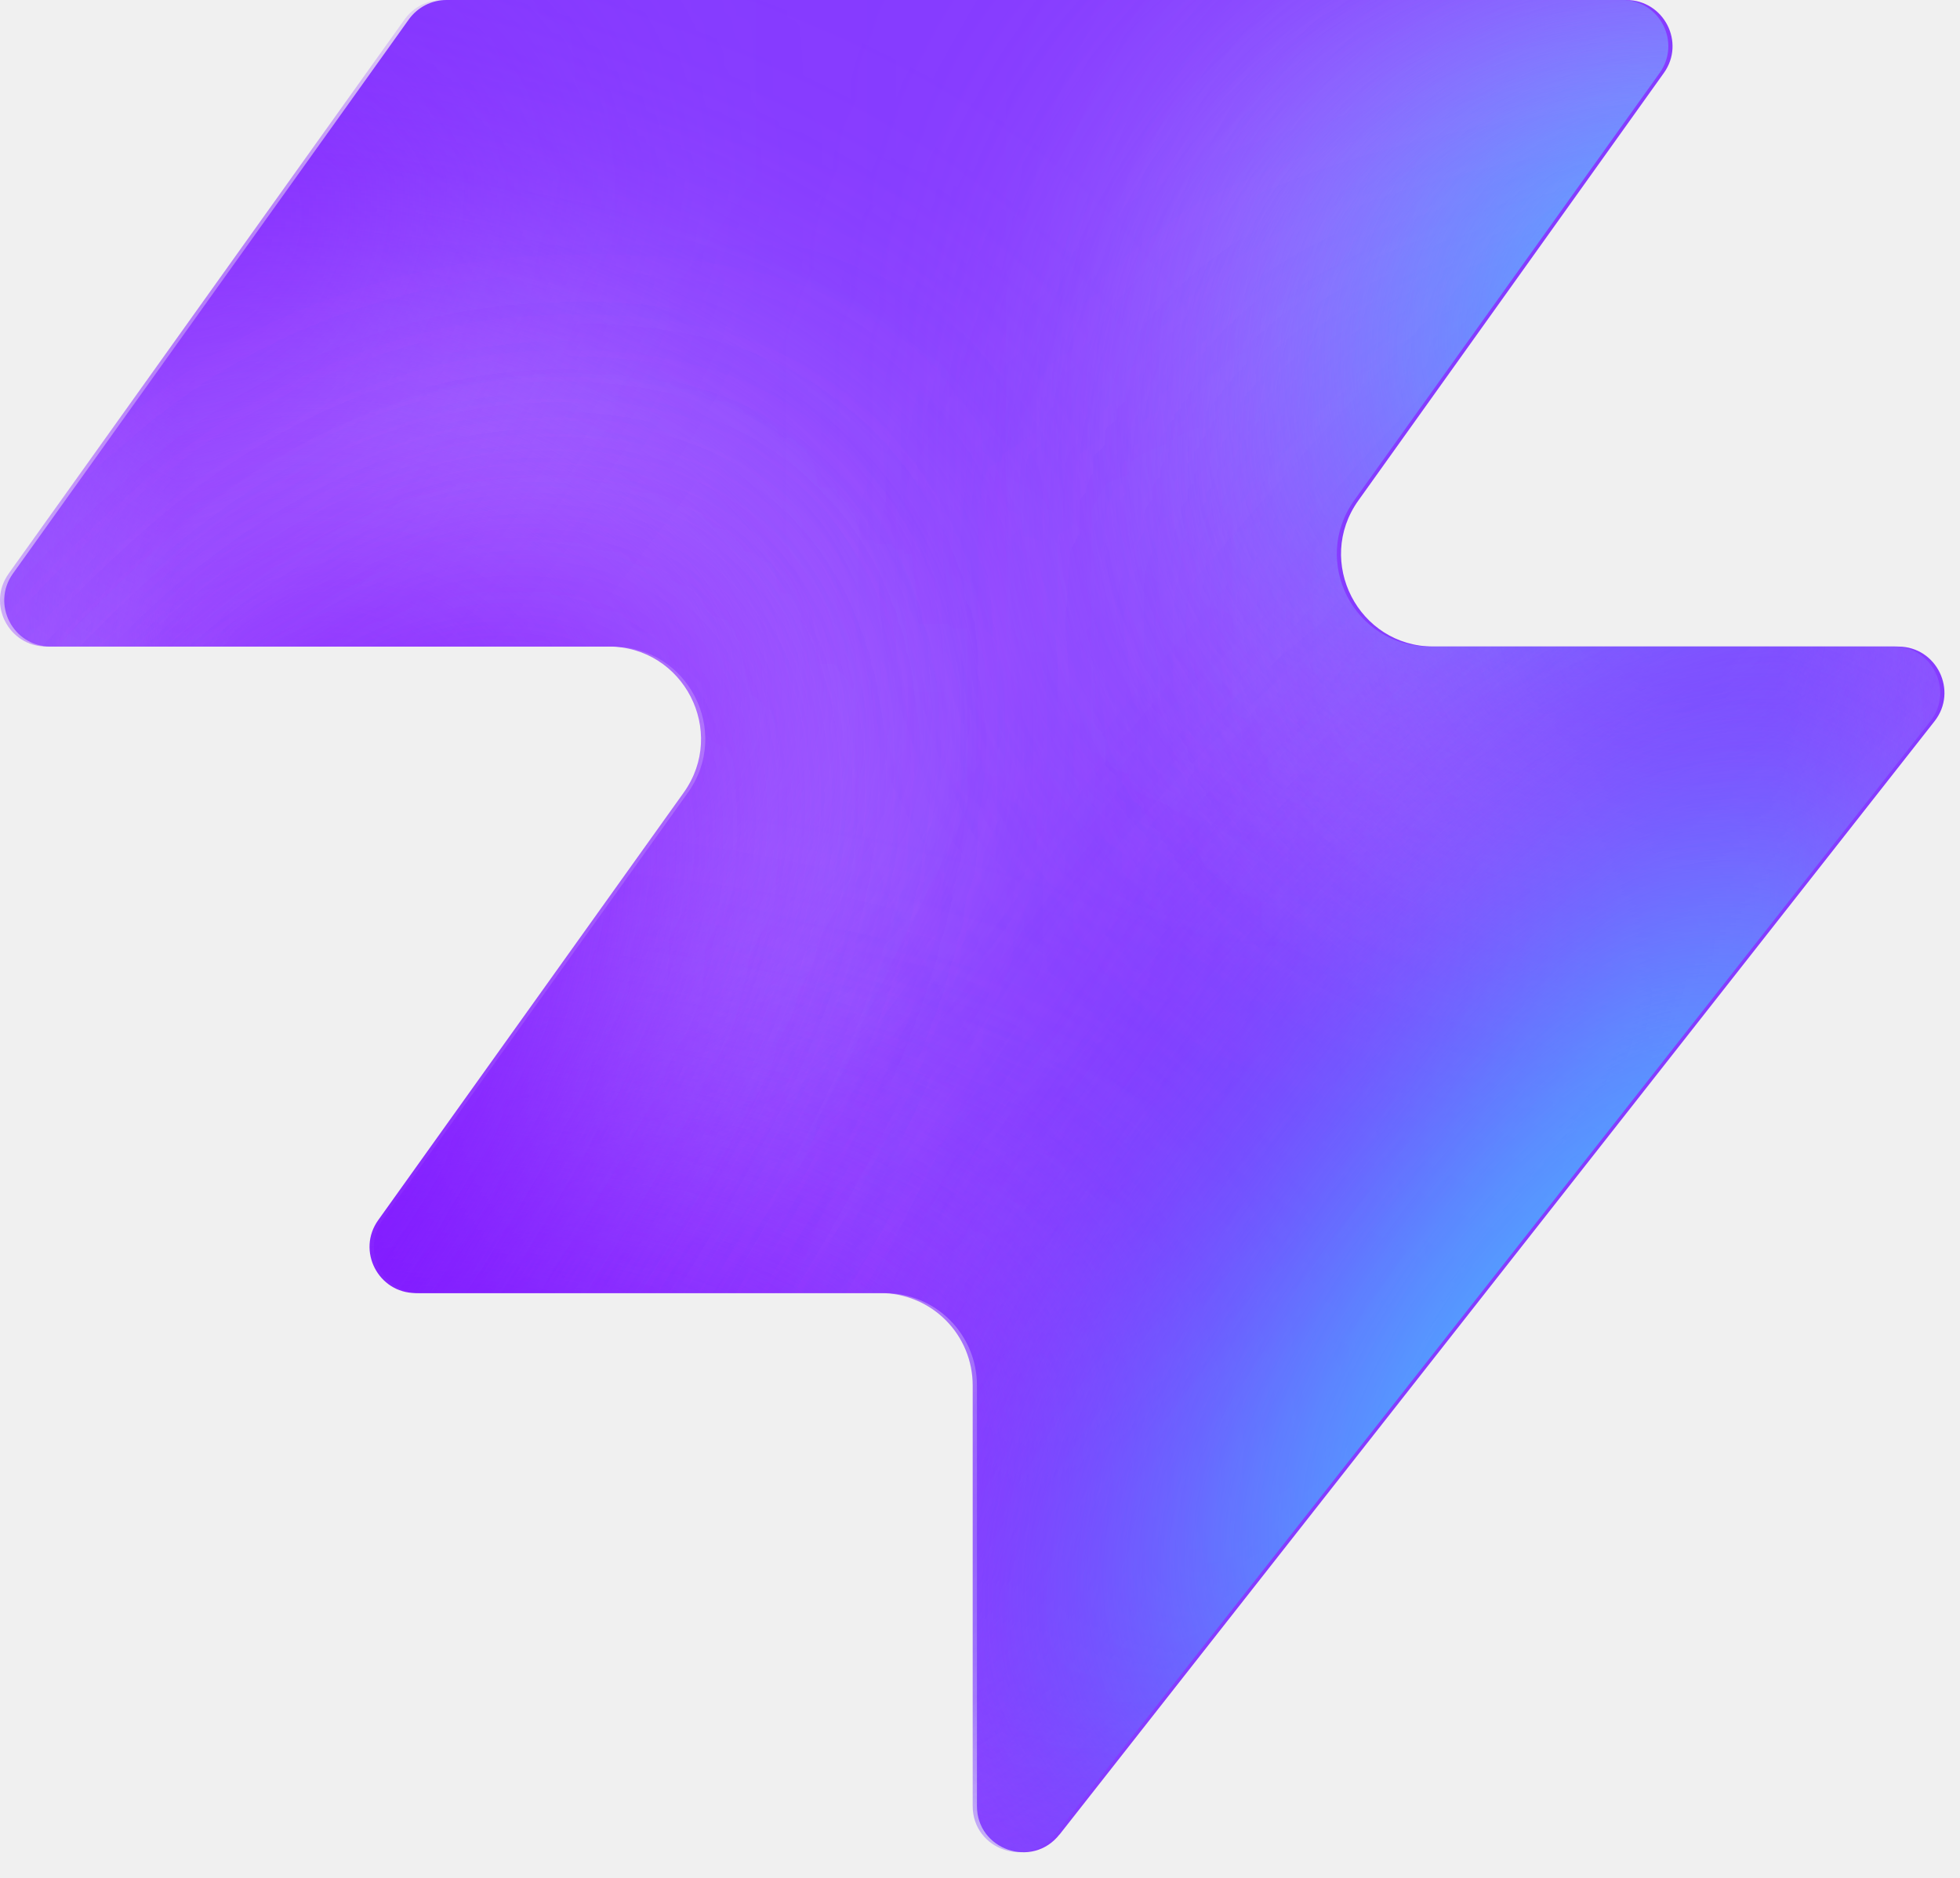
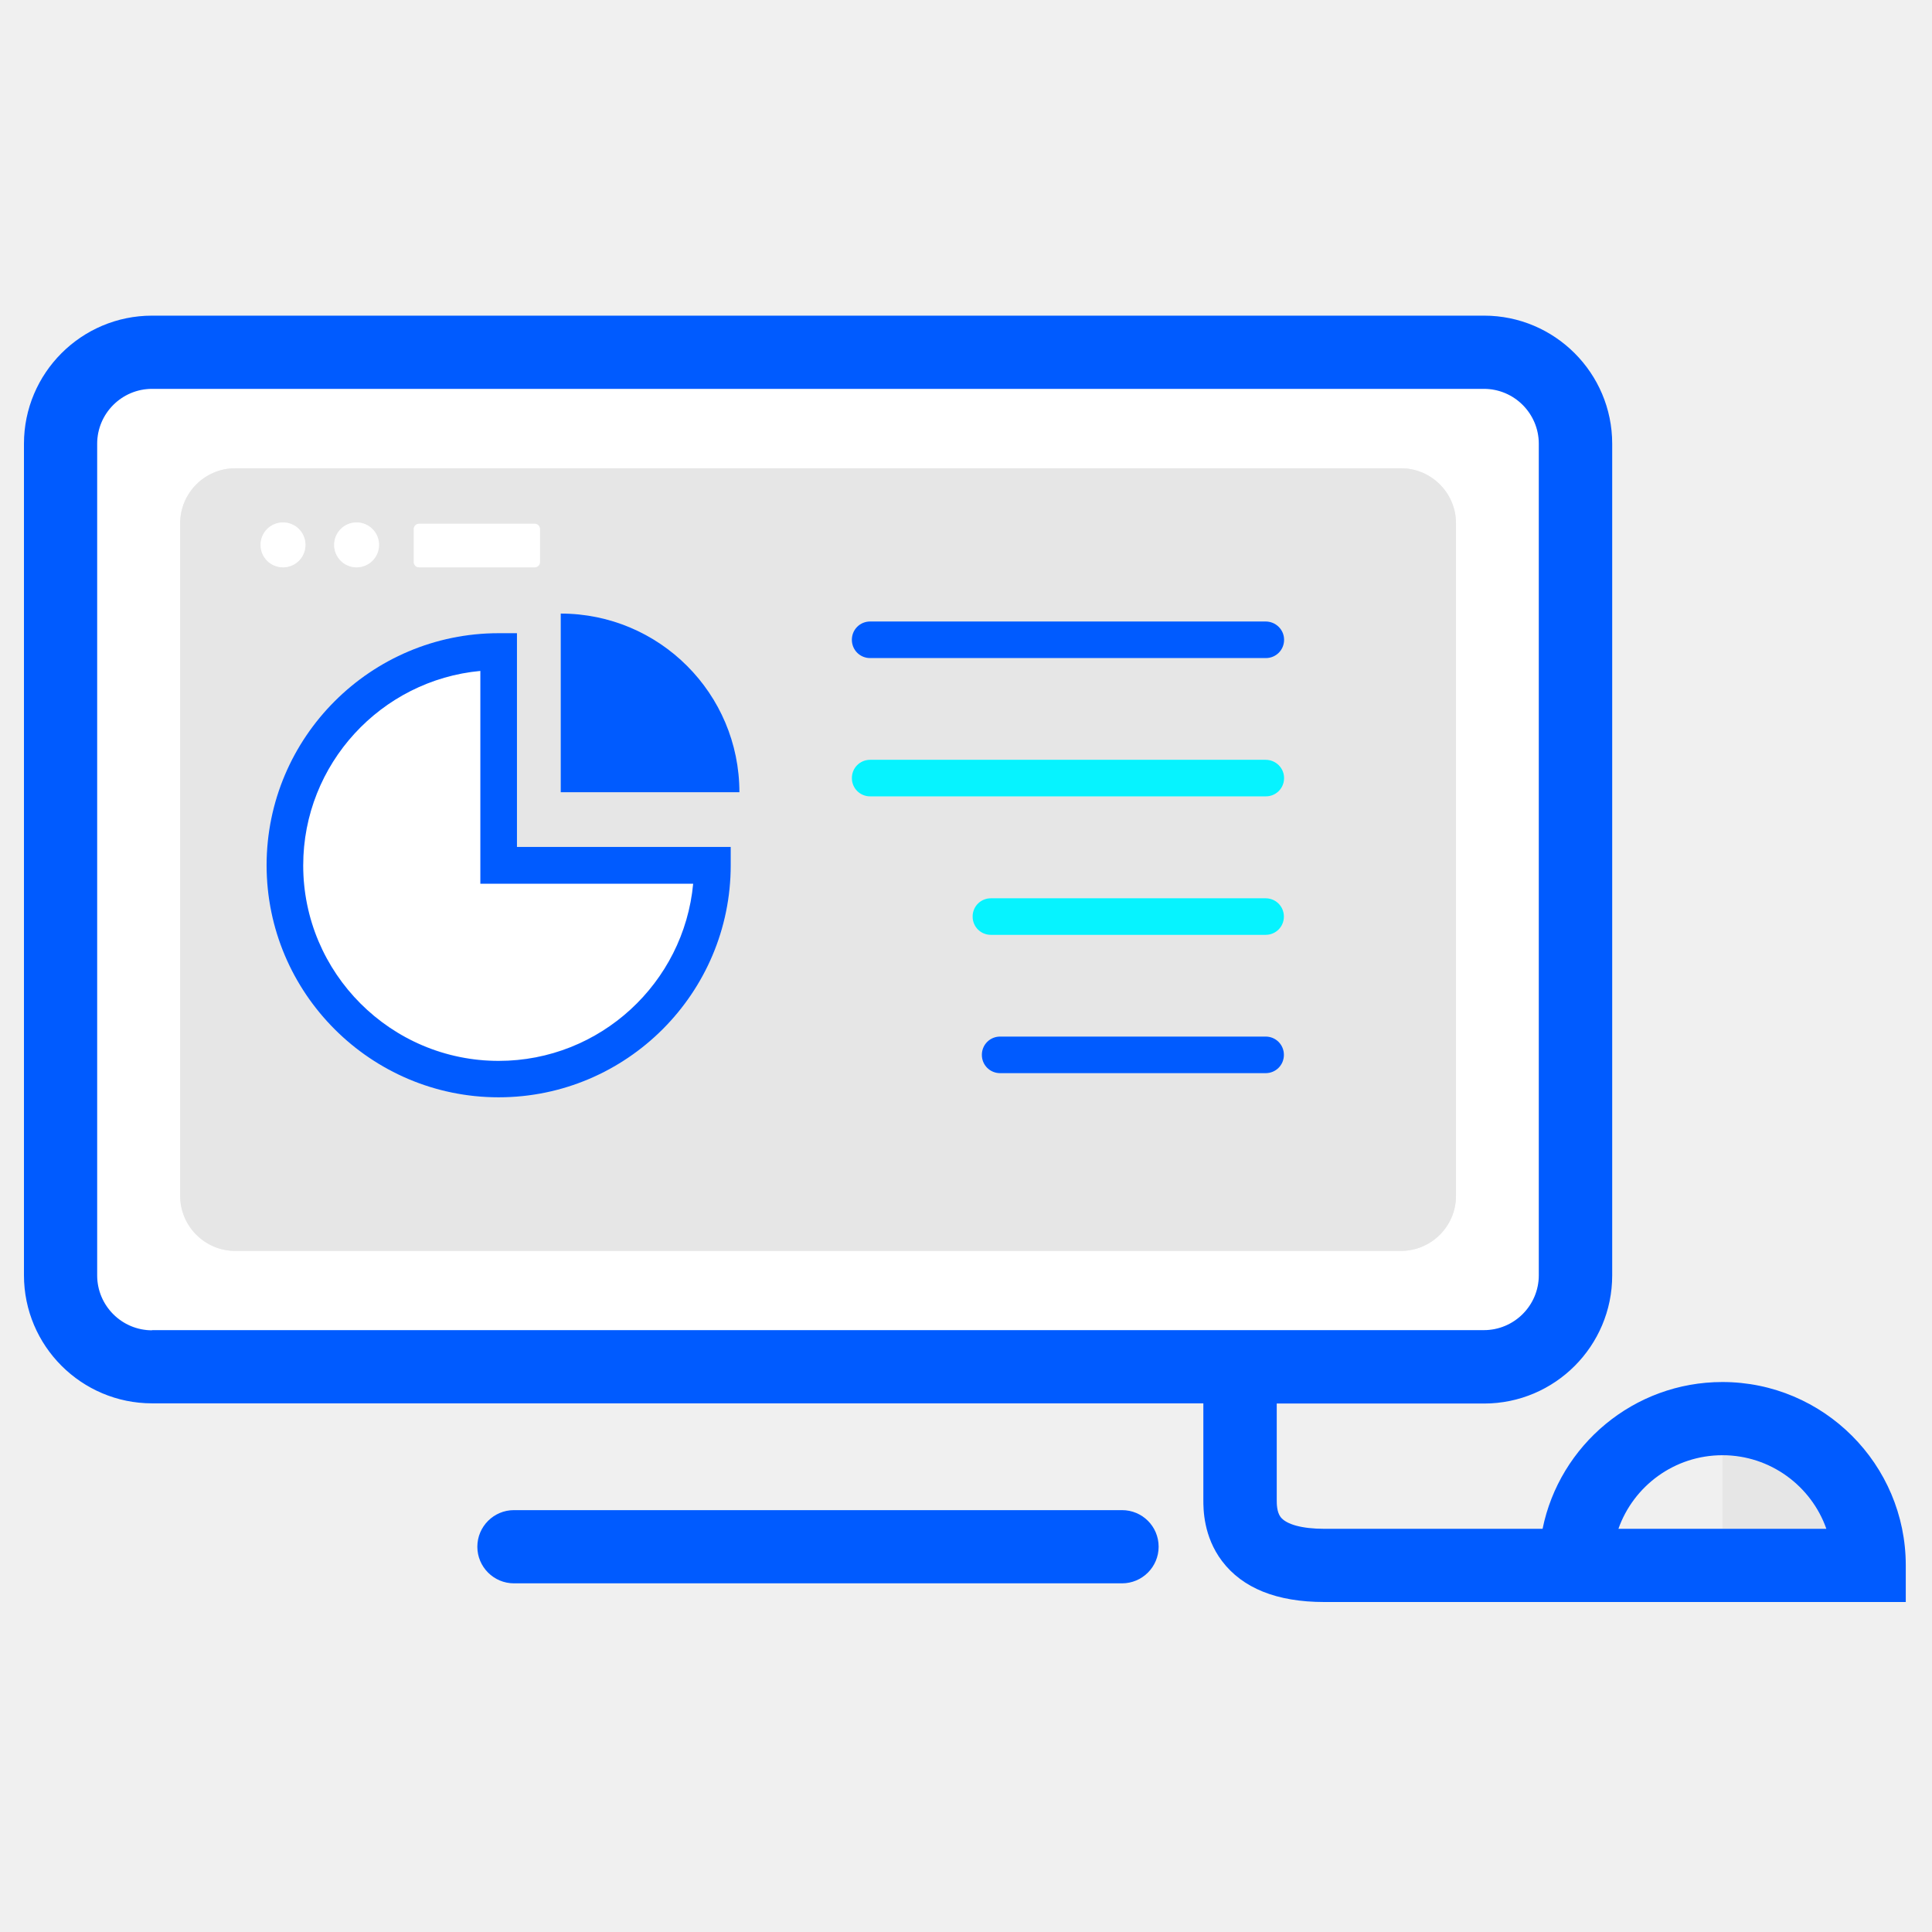
- <svg xmlns="http://www.w3.org/2000/svg" width="48" height="46" fill="none" viewBox="0 0 48 46">
-   <path fill="#863bff" d="M25.946 44.938c-.664.845-2.021.375-2.021-.698V33.937a2.26 2.26 0 0 0-2.262-2.262H10.287c-.92 0-1.456-1.04-.92-1.788l7.48-10.471c1.07-1.497 0-3.578-1.842-3.578H1.237c-.92 0-1.456-1.04-.92-1.788L10.013.474c.214-.297.556-.474.92-.474h28.894c.92 0 1.456 1.04.92 1.788l-7.48 10.471c-1.07 1.498 0 3.579 1.842 3.579h11.377c.943 0 1.473 1.088.89 1.83L25.947 44.94z" style="fill:#863bff;fill:color(display-p3 .525 .23 1);fill-opacity:1" />
-   <mask id="a" width="48" height="46" x="0" y="0" maskUnits="userSpaceOnUse" style="mask-type:alpha">
-     <path fill="#000" d="M25.842 44.938c-.664.844-2.021.375-2.021-.698V33.937a2.26 2.26 0 0 0-2.262-2.262H10.183c-.92 0-1.456-1.04-.92-1.788l7.48-10.471c1.07-1.498 0-3.579-1.842-3.579H1.133c-.92 0-1.456-1.04-.92-1.787L9.91.473c.214-.297.556-.474.92-.474h28.894c.92 0 1.456 1.04.92 1.788l-7.48 10.471c-1.07 1.498 0 3.578 1.842 3.578h11.377c.943 0 1.473 1.088.89 1.832L25.843 44.94z" style="fill:#000;fill-opacity:1" />
-   </mask>
-   <g mask="url(#a)">
-     <g filter="url(#b)">
-       <ellipse cx="5.508" cy="14.704" fill="#ede6ff" rx="5.508" ry="14.704" style="fill:#ede6ff;fill:color(display-p3 .927 .903 1);fill-opacity:1" transform="matrix(.00324 1 1 -.00324 -4.47 31.516)" />
-     </g>
-     <g filter="url(#c)">
-       <ellipse cx="10.399" cy="29.851" fill="#ede6ff" rx="10.399" ry="29.851" style="fill:#ede6ff;fill:color(display-p3 .927 .903 1);fill-opacity:1" transform="matrix(.00324 1 1 -.00324 -39.328 7.883)" />
-     </g>
-     <g filter="url(#d)">
-       <ellipse cx="5.508" cy="30.487" fill="#7e14ff" rx="5.508" ry="30.487" style="fill:#7e14ff;fill:color(display-p3 .492 .077 1);fill-opacity:1" transform="rotate(89.814 -25.913 -14.639)scale(1 -1)" />
-     </g>
-     <g filter="url(#e)">
-       <ellipse cx="5.508" cy="30.599" fill="#7e14ff" rx="5.508" ry="30.599" style="fill:#7e14ff;fill:color(display-p3 .492 .077 1);fill-opacity:1" transform="rotate(89.814 -32.644 -3.334)scale(1 -1)" />
-     </g>
-     <g filter="url(#f)">
-       <ellipse cx="5.508" cy="30.599" fill="#7e14ff" rx="5.508" ry="30.599" style="fill:#7e14ff;fill:color(display-p3 .492 .077 1);fill-opacity:1" transform="matrix(.00324 1 1 -.00324 -34.34 30.47)" />
-     </g>
-     <g filter="url(#g)">
-       <ellipse cx="14.072" cy="22.078" fill="#ede6ff" rx="14.072" ry="22.078" style="fill:#ede6ff;fill:color(display-p3 .927 .903 1);fill-opacity:1" transform="rotate(93.35 24.506 48.493)scale(-1 1)" />
-     </g>
-     <g filter="url(#h)">
-       <ellipse cx="3.47" cy="21.501" fill="#7e14ff" rx="3.47" ry="21.501" style="fill:#7e14ff;fill:color(display-p3 .492 .077 1);fill-opacity:1" transform="rotate(89.009 28.708 47.59)scale(-1 1)" />
-     </g>
-     <g filter="url(#i)">
-       <ellipse cx="3.47" cy="21.501" fill="#7e14ff" rx="3.47" ry="21.501" style="fill:#7e14ff;fill:color(display-p3 .492 .077 1);fill-opacity:1" transform="rotate(89.009 28.708 47.59)scale(-1 1)" />
-     </g>
-     <g filter="url(#j)">
-       <ellipse cx=".387" cy="8.972" fill="#7e14ff" rx="4.407" ry="29.108" style="fill:#7e14ff;fill:color(display-p3 .492 .077 1);fill-opacity:1" transform="rotate(39.51 .387 8.972)" />
-     </g>
-     <g filter="url(#k)">
-       <ellipse cx="47.523" cy="-6.092" fill="#7e14ff" rx="4.407" ry="29.108" style="fill:#7e14ff;fill:color(display-p3 .492 .077 1);fill-opacity:1" transform="rotate(37.892 47.523 -6.092)" />
-     </g>
-     <g filter="url(#l)">
-       <ellipse cx="41.412" cy="6.333" fill="#47bfff" rx="5.971" ry="9.665" style="fill:#47bfff;fill:color(display-p3 .28 .748 1);fill-opacity:1" transform="rotate(37.892 41.412 6.333)" />
-     </g>
-     <g filter="url(#m)">
-       <ellipse cx="-1.879" cy="38.332" fill="#7e14ff" rx="4.407" ry="29.108" style="fill:#7e14ff;fill:color(display-p3 .492 .077 1);fill-opacity:1" transform="rotate(37.892 -1.88 38.332)" />
-     </g>
-     <g filter="url(#n)">
-       <ellipse cx="-1.879" cy="38.332" fill="#7e14ff" rx="4.407" ry="29.108" style="fill:#7e14ff;fill:color(display-p3 .492 .077 1);fill-opacity:1" transform="rotate(37.892 -1.88 38.332)" />
-     </g>
-     <g filter="url(#o)">
-       <ellipse cx="35.651" cy="29.907" fill="#7e14ff" rx="4.407" ry="29.108" style="fill:#7e14ff;fill:color(display-p3 .492 .077 1);fill-opacity:1" transform="rotate(37.892 35.651 29.907)" />
-     </g>
-     <g filter="url(#p)">
-       <ellipse cx="38.418" cy="32.4" fill="#47bfff" rx="5.971" ry="15.297" style="fill:#47bfff;fill:color(display-p3 .28 .748 1);fill-opacity:1" transform="rotate(37.892 38.418 32.4)" />
-     </g>
-   </g>
-   <defs>
-     <filter id="b" width="60.045" height="41.654" x="-19.77" y="16.149" color-interpolation-filters="sRGB" filterUnits="userSpaceOnUse">
-       <feFlood flood-opacity="0" result="BackgroundImageFix" />
-       <feBlend in="SourceGraphic" in2="BackgroundImageFix" result="shape" />
-       <feGaussianBlur result="effect1_foregroundBlur_2002_17158" stdDeviation="7.659" />
-     </filter>
-     <filter id="c" width="90.34" height="51.437" x="-54.613" y="-7.533" color-interpolation-filters="sRGB" filterUnits="userSpaceOnUse">
-       <feFlood flood-opacity="0" result="BackgroundImageFix" />
-       <feBlend in="SourceGraphic" in2="BackgroundImageFix" result="shape" />
-       <feGaussianBlur result="effect1_foregroundBlur_2002_17158" stdDeviation="7.659" />
-     </filter>
-     <filter id="d" width="79.355" height="29.4" x="-49.64" y="2.03" color-interpolation-filters="sRGB" filterUnits="userSpaceOnUse">
-       <feFlood flood-opacity="0" result="BackgroundImageFix" />
-       <feBlend in="SourceGraphic" in2="BackgroundImageFix" result="shape" />
-       <feGaussianBlur result="effect1_foregroundBlur_2002_17158" stdDeviation="4.596" />
-     </filter>
-     <filter id="e" width="79.579" height="29.4" x="-45.045" y="20.029" color-interpolation-filters="sRGB" filterUnits="userSpaceOnUse">
-       <feFlood flood-opacity="0" result="BackgroundImageFix" />
-       <feBlend in="SourceGraphic" in2="BackgroundImageFix" result="shape" />
-       <feGaussianBlur result="effect1_foregroundBlur_2002_17158" stdDeviation="4.596" />
-     </filter>
-     <filter id="f" width="79.579" height="29.4" x="-43.513" y="21.178" color-interpolation-filters="sRGB" filterUnits="userSpaceOnUse">
-       <feFlood flood-opacity="0" result="BackgroundImageFix" />
-       <feBlend in="SourceGraphic" in2="BackgroundImageFix" result="shape" />
-       <feGaussianBlur result="effect1_foregroundBlur_2002_17158" stdDeviation="4.596" />
-     </filter>
-     <filter id="g" width="74.749" height="58.852" x="15.756" y="-17.901" color-interpolation-filters="sRGB" filterUnits="userSpaceOnUse">
-       <feFlood flood-opacity="0" result="BackgroundImageFix" />
-       <feBlend in="SourceGraphic" in2="BackgroundImageFix" result="shape" />
-       <feGaussianBlur result="effect1_foregroundBlur_2002_17158" stdDeviation="7.659" />
-     </filter>
-     <filter id="h" width="61.377" height="25.362" x="23.548" y="2.284" color-interpolation-filters="sRGB" filterUnits="userSpaceOnUse">
-       <feFlood flood-opacity="0" result="BackgroundImageFix" />
-       <feBlend in="SourceGraphic" in2="BackgroundImageFix" result="shape" />
-       <feGaussianBlur result="effect1_foregroundBlur_2002_17158" stdDeviation="4.596" />
-     </filter>
-     <filter id="i" width="61.377" height="25.362" x="23.548" y="2.284" color-interpolation-filters="sRGB" filterUnits="userSpaceOnUse">
-       <feFlood flood-opacity="0" result="BackgroundImageFix" />
-       <feBlend in="SourceGraphic" in2="BackgroundImageFix" result="shape" />
-       <feGaussianBlur result="effect1_foregroundBlur_2002_17158" stdDeviation="4.596" />
-     </filter>
-     <filter id="j" width="56.045" height="63.649" x="-27.636" y="-22.853" color-interpolation-filters="sRGB" filterUnits="userSpaceOnUse">
-       <feFlood flood-opacity="0" result="BackgroundImageFix" />
-       <feBlend in="SourceGraphic" in2="BackgroundImageFix" result="shape" />
-       <feGaussianBlur result="effect1_foregroundBlur_2002_17158" stdDeviation="4.596" />
-     </filter>
-     <filter id="k" width="54.814" height="64.646" x="20.116" y="-38.415" color-interpolation-filters="sRGB" filterUnits="userSpaceOnUse">
-       <feFlood flood-opacity="0" result="BackgroundImageFix" />
-       <feBlend in="SourceGraphic" in2="BackgroundImageFix" result="shape" />
-       <feGaussianBlur result="effect1_foregroundBlur_2002_17158" stdDeviation="4.596" />
-     </filter>
-     <filter id="l" width="33.541" height="35.313" x="24.641" y="-11.323" color-interpolation-filters="sRGB" filterUnits="userSpaceOnUse">
-       <feFlood flood-opacity="0" result="BackgroundImageFix" />
-       <feBlend in="SourceGraphic" in2="BackgroundImageFix" result="shape" />
-       <feGaussianBlur result="effect1_foregroundBlur_2002_17158" stdDeviation="4.596" />
-     </filter>
-     <filter id="m" width="54.814" height="64.646" x="-29.286" y="6.009" color-interpolation-filters="sRGB" filterUnits="userSpaceOnUse">
-       <feFlood flood-opacity="0" result="BackgroundImageFix" />
-       <feBlend in="SourceGraphic" in2="BackgroundImageFix" result="shape" />
-       <feGaussianBlur result="effect1_foregroundBlur_2002_17158" stdDeviation="4.596" />
-     </filter>
-     <filter id="n" width="54.814" height="64.646" x="-29.286" y="6.009" color-interpolation-filters="sRGB" filterUnits="userSpaceOnUse">
-       <feFlood flood-opacity="0" result="BackgroundImageFix" />
-       <feBlend in="SourceGraphic" in2="BackgroundImageFix" result="shape" />
-       <feGaussianBlur result="effect1_foregroundBlur_2002_17158" stdDeviation="4.596" />
-     </filter>
-     <filter id="o" width="54.814" height="64.646" x="8.244" y="-2.416" color-interpolation-filters="sRGB" filterUnits="userSpaceOnUse">
-       <feFlood flood-opacity="0" result="BackgroundImageFix" />
-       <feBlend in="SourceGraphic" in2="BackgroundImageFix" result="shape" />
-       <feGaussianBlur result="effect1_foregroundBlur_2002_17158" stdDeviation="4.596" />
-     </filter>
-     <filter id="p" width="39.409" height="43.623" x="18.713" y="10.588" color-interpolation-filters="sRGB" filterUnits="userSpaceOnUse">
-       <feFlood flood-opacity="0" result="BackgroundImageFix" />
-       <feBlend in="SourceGraphic" in2="BackgroundImageFix" result="shape" />
-       <feGaussianBlur result="effect1_foregroundBlur_2002_17158" stdDeviation="4.596" />
-     </filter>
-   </defs>
+ <svg xmlns="http://www.w3.org/2000/svg" width="800px" height="800px" viewBox="0 0 1024 1024" class="icon" version="1.1">
+   <path d="M594.7 800.4H272.4c-10.7 0-19.4 8.7-19.4 19.4s8.7 19.4 19.4 19.4h322.3c10.7 0 19.4-8.7 19.4-19.4 0-10.8-8.7-19.4-19.4-19.4z" fill="#005BFF" />
+   <path d="M912.9 771.4v39H968c-8.1-22.7-29.7-39-55.1-39z" fill="#E6E6E6" />
+   <path d="M815.6 675.9V235.2c0-16.1-13.1-29.1-29.1-29.1H80.6c-16.1 0-29.1 13.1-29.1 29.1v440.7c0 16.1 13.1 29.1 29.1 29.1h705.9c16.1 0.1 29.1-13 29.1-29.1z m-43.9-42c0 16-13.1 29.1-29.1 29.1h-618c-16 0-29.1-13.1-29.1-29.1V277.3c0-16 13.1-29.1 29.1-29.1h618c16 0 29.1 13.1 29.1 29.1v356.6z" fill="#FFFFFF" />
+   <path d="M742.6 248.2h-618c-16 0-29.1 13.1-29.1 29.1v356.6c0 16 13.1 29.1 29.1 29.1h618c16 0 29.1-13.1 29.1-29.1V277.3c0-16-13.1-29.1-29.1-29.1z m-523.3 32.2c0-1.6 1.3-2.8 2.8-2.8h61.3c1.6 0 2.8 1.3 2.8 2.8v17.5c0 1.6-1.3 2.8-2.8 2.8h-61.3c-1.6 0-2.8-1.3-2.8-2.8v-17.5z m-30.3-3.5c6.6 0 11.9 5.3 11.9 11.9s-5.3 11.9-11.9 11.9c-6.6 0-11.9-5.3-11.9-11.9s5.4-11.9 11.9-11.9z m-39 0c6.6 0 11.9 5.3 11.9 11.9s-5.3 11.9-11.9 11.9c-6.6 0-11.9-5.3-11.9-11.9s5.3-11.9 11.9-11.9z m237.3 181.7c0 67.8-55.2 123-123 123s-123-55.2-123-123 55.2-123 123-123h9.7v113.3h113.3v9.7z m-90.1-38.7v-94.7c52.3 0 94.7 42.4 94.7 94.7h-94.7z m373.6 148.9H530.1c-5.4 0-9.7-4.3-9.7-9.7 0-5.4 4.3-9.7 9.7-9.7h140.7c5.4 0 9.7 4.3 9.7 9.7 0 5.3-4.3 9.7-9.7 9.7z m0-73.3H525.2c-5.4 0-9.7-4.3-9.7-9.7s4.3-9.7 9.7-9.7h145.6c5.4 0 9.7 4.3 9.7 9.7s-4.3 9.7-9.7 9.7z m0-73.4H461.2c-5.4 0-9.7-4.3-9.7-9.7s4.3-9.7 9.7-9.7h209.7c5.4 0 9.7 4.3 9.7 9.7s-4.4 9.7-9.8 9.7z m0-73.3H461.2c-5.4 0-9.7-4.3-9.7-9.7s4.3-9.7 9.7-9.7h209.7c5.4 0 9.7 4.3 9.7 9.7s-4.4 9.7-9.8 9.7z" fill="#E6E6E6" />
+   <path d="M254.6 355.5c-52.6 4.9-93.9 49.3-93.9 103.1 0 57.1 46.5 103.6 103.6 103.6 53.8 0 98.2-41.3 103.1-93.9H254.6V355.5z" fill="#FFFFFF" />
+   <path d="M274 335.6h-9.7c-67.8 0-123 55.2-123 123s55.2 123 123 123 123-55.2 123-123v-9.7H274V335.6z m93.4 132.8c-4.9 52.6-49.3 93.9-103.1 93.9-57.1 0-103.6-46.5-103.6-103.6 0-53.8 41.3-98.2 93.9-103.1v112.8h112.8z" fill="#005BFF" />
+   <path d="M297.2 325.2v94.7h94.7c0-52.3-42.4-94.7-94.7-94.7z" fill="#005BFF" />
+   <path d="M150 288.8m-11.9 0a11.9 11.9 0 1 0 23.8 0 11.9 11.9 0 1 0-23.8 0Z" fill="#FFFFFF" />
+   <path d="M189 288.8m-11.9 0a11.9 11.9 0 1 0 23.8 0 11.9 11.9 0 1 0-23.8 0Z" fill="#FFFFFF" />
+   <path d="M222.1 300.7h61.3c1.6 0 2.8-1.3 2.8-2.8v-17.5c0-1.6-1.3-2.8-2.8-2.8h-61.3c-1.6 0-2.8 1.3-2.8 2.8v17.5c0 1.6 1.3 2.8 2.8 2.8z" fill="#FFFFFF" />
+   <path d="M912.9 732.5c-47 0-86.3 33.5-95.3 77.8H701.9c-11.7 0-20.2-2.3-23.2-6.3-2-2.7-2-7-2-9v-51.1h109.9c37.5 0 67.9-30.5 67.9-67.9V235.2c0-37.5-30.5-67.9-67.9-67.9h-706c-37.5 0-67.9 30.5-67.9 67.9v440.7c0 37.5 30.5 67.9 67.9 67.9h557.2V795c0 4.8 0 19.3 9.9 32.4 10.9 14.4 29.1 21.7 54.2 21.7h308.2v-19.4c0-53.6-43.6-97.2-97.2-97.2zM80.6 705.1c-16.1 0-29.1-13.1-29.1-29.1V235.2c0-16.1 13.1-29.1 29.1-29.1h705.9c16.1 0 29.1 13.1 29.1 29.1v440.7c0 16.1-13.1 29.1-29.1 29.1H80.6z m832.3 105.2h-55.1c8-22.7 29.7-39 55.1-39s47.1 16.3 55.1 39h-55.1z" fill="#005BFF" />
+   <path d="M670.8 329.4H461.2c-5.4 0-9.7 4.3-9.7 9.7s4.3 9.7 9.7 9.7h209.7c5.4 0 9.7-4.3 9.7-9.7s-4.4-9.7-9.8-9.7z" fill="#005BFF" />
+   <path d="M670.8 402.7H461.2c-5.4 0-9.7 4.3-9.7 9.7s4.3 9.7 9.7 9.7h209.7c5.4 0 9.7-4.3 9.7-9.7s-4.4-9.7-9.8-9.7zM670.8 476.1H525.2c-5.4 0-9.7 4.3-9.7 9.7s4.3 9.7 9.7 9.7h145.6c5.4 0 9.7-4.3 9.7-9.7s-4.3-9.7-9.7-9.7z" fill="#06F3FF" />
+   <path d="M670.8 549.4H530.1c-5.4 0-9.7 4.3-9.7 9.7 0 5.4 4.3 9.7 9.7 9.7h140.7c5.4 0 9.7-4.3 9.7-9.7 0-5.4-4.3-9.7-9.7-9.7z" fill="#005BFF" />
</svg>
